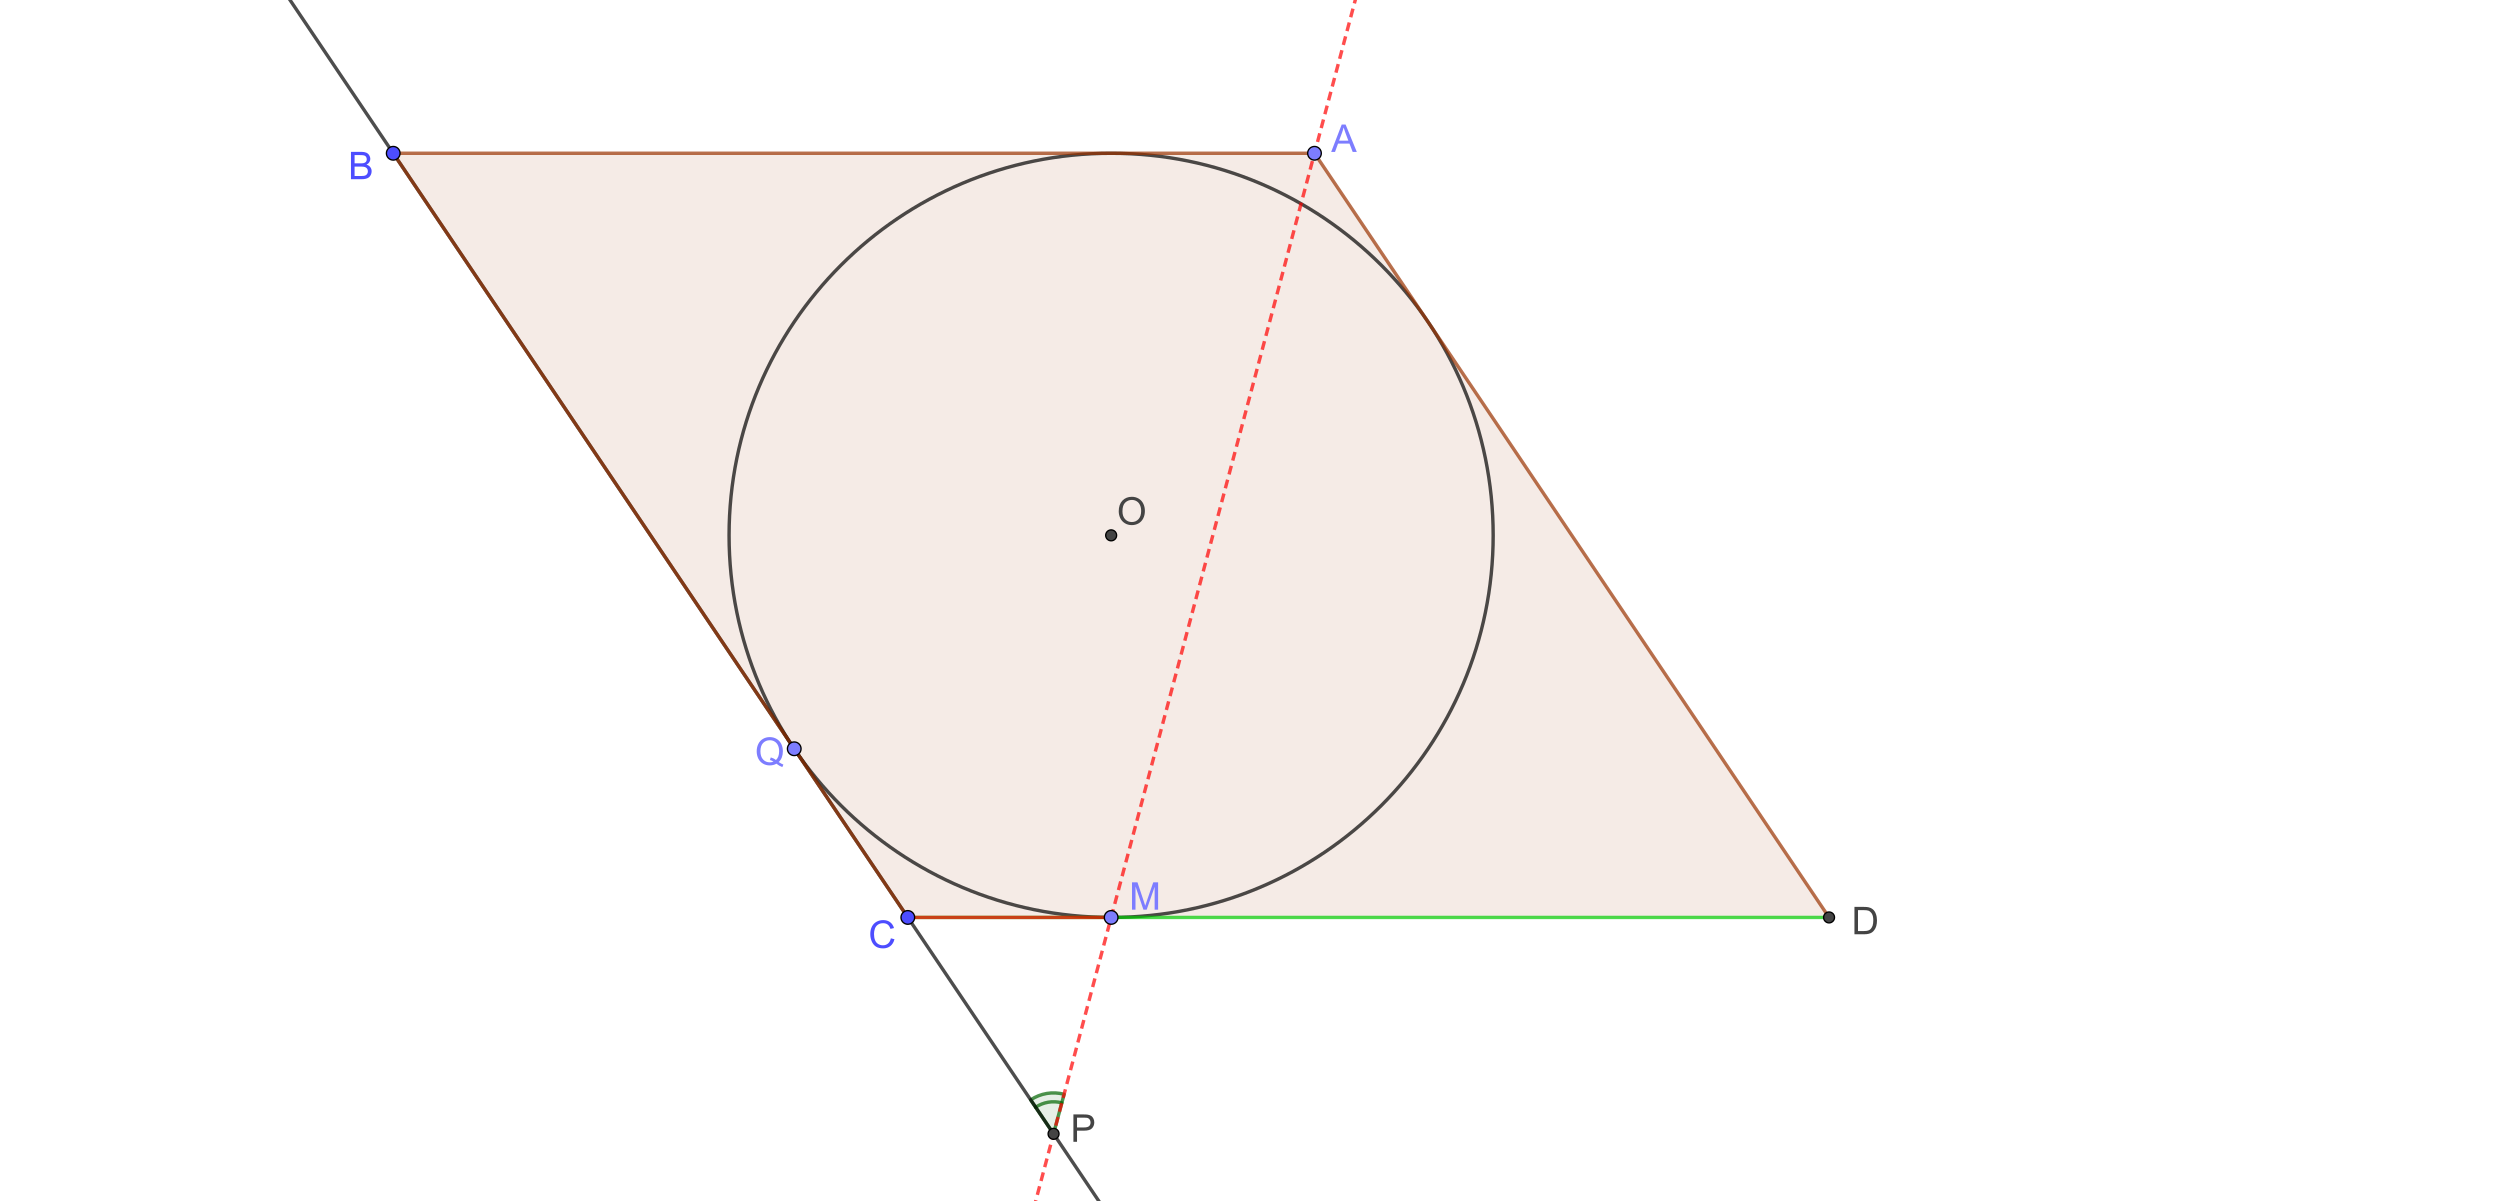
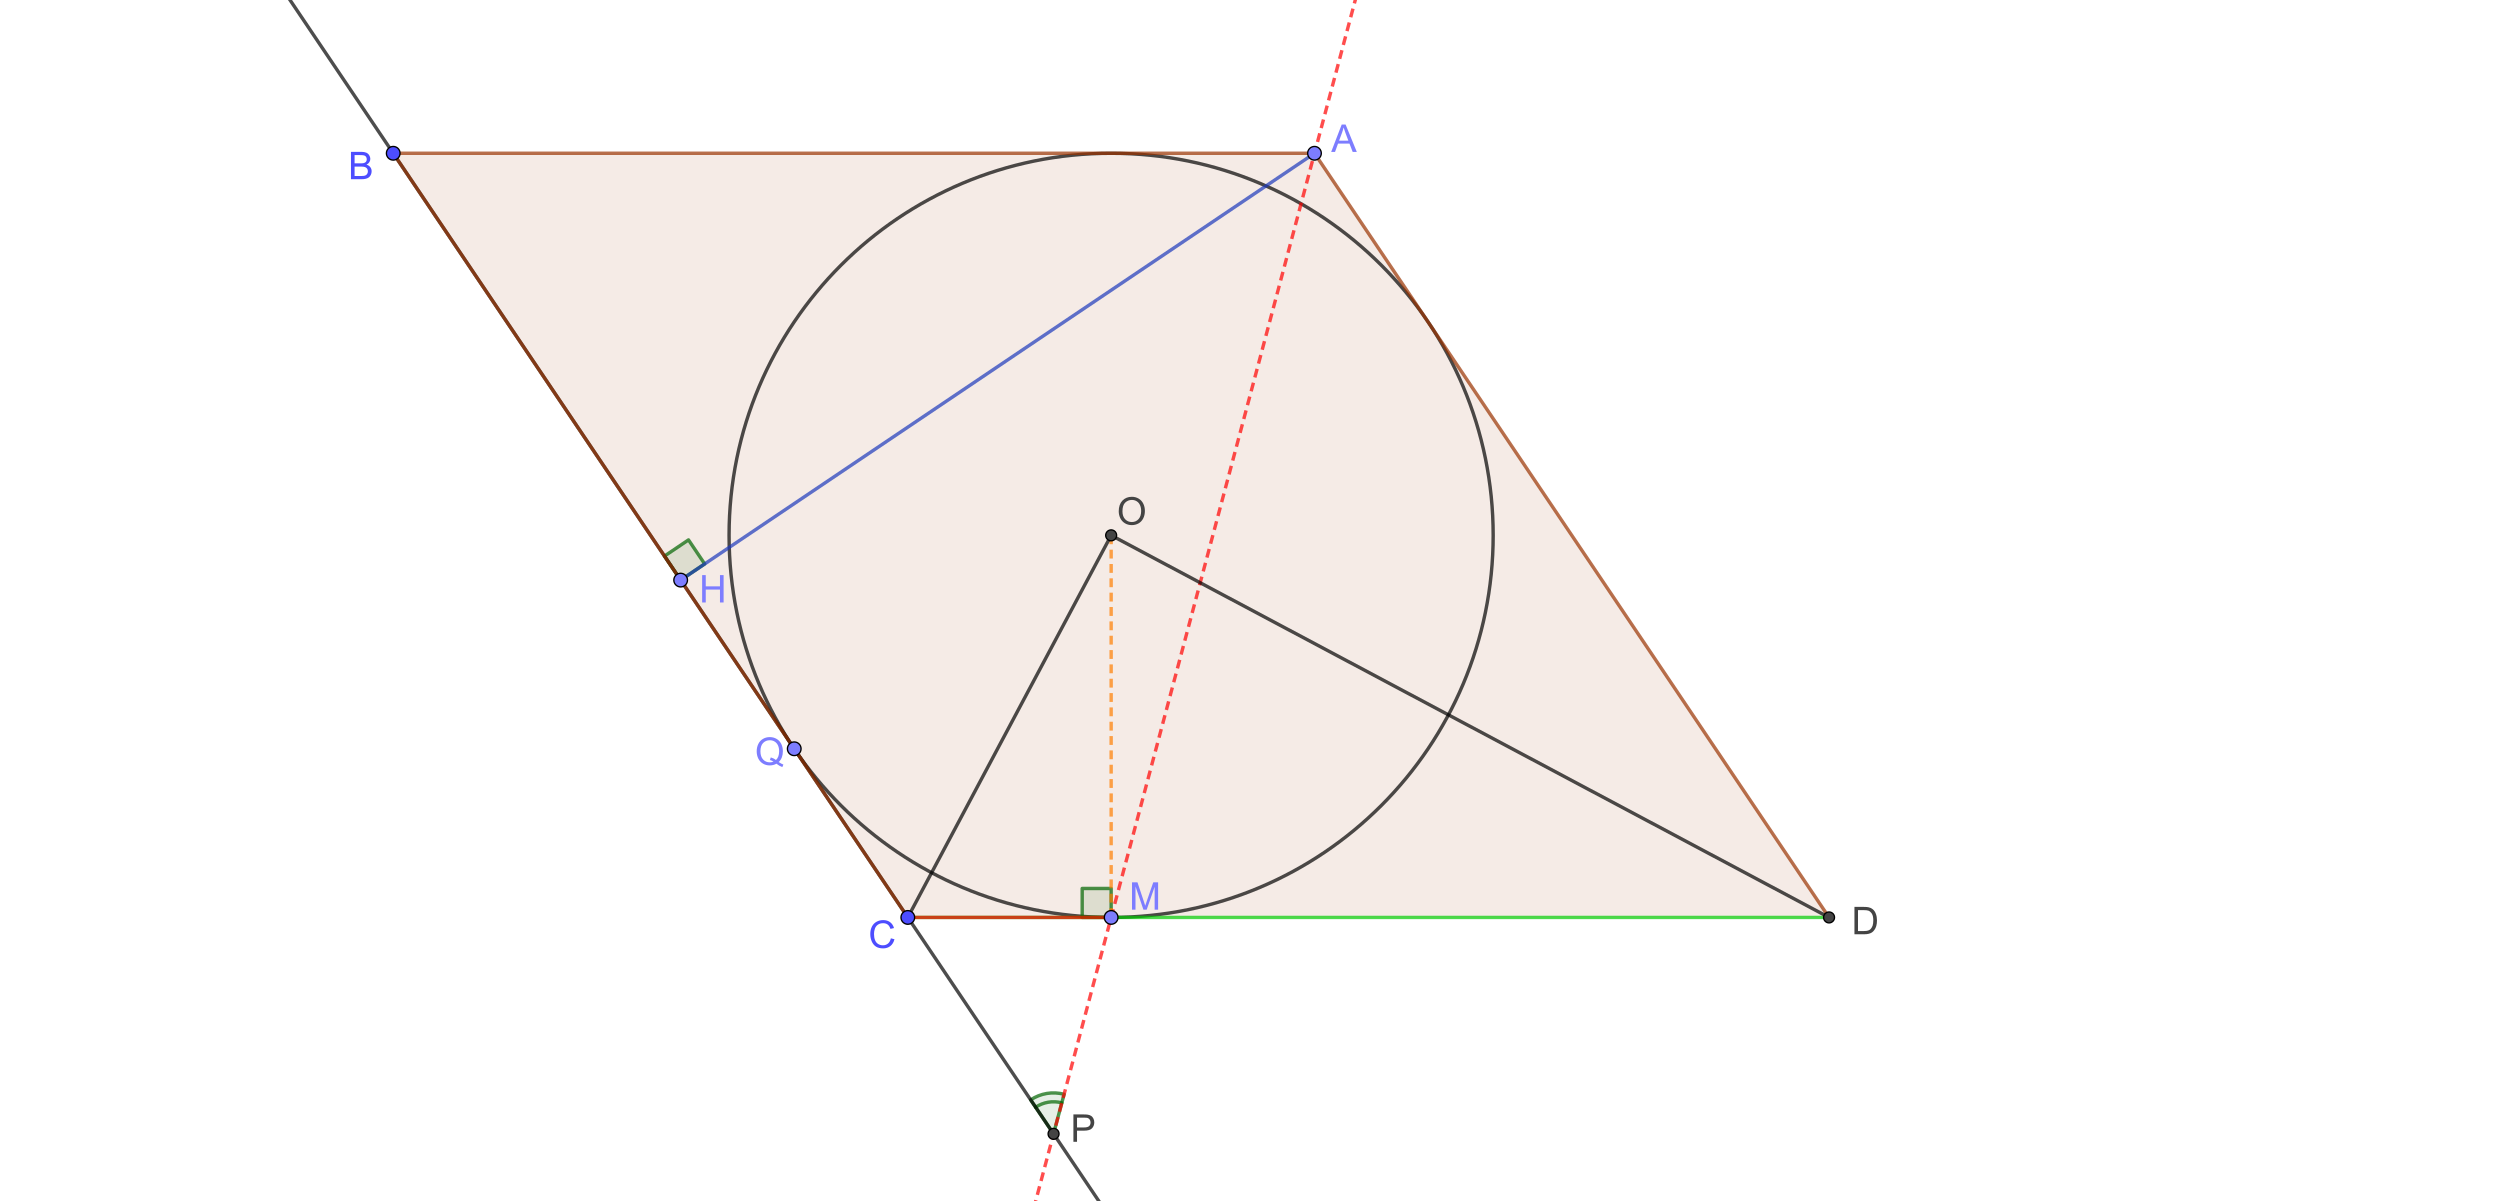
<svg xmlns="http://www.w3.org/2000/svg" version="1.1" baseProfile="full" width="192.394cm" height="92.416cm" viewBox="0 0 1831 879">
  <g stroke-dashoffset="0" stroke-linejoin="miter" stroke-dasharray="none" stroke-width="1" stroke-linecap="square" stroke-miterlimit="10.000">
    <g id="misc">
</g>
    <g id="layer0">
-       <clipPath id="clipacad25d5-f0bd-430f-83cf-d5014b799cdb">
+       <clipPath id="clip8cf6f8ae-e0ca-4606-8c45-7a80aaf6e93a">
        <path d="M 0 0 L 0 880.00 L 1832.0 880.00 L 1832.0 0 z" />
      </clipPath>
      <g clip-path="url(#clip1)">
        <g fill="#993300" fill-rule="evenodd" fill-opacity=".098" stroke="none">
          <path d="M 962.73 112.00 L 288.00 112.00 L 664.88 671.67 L 1339.6 671.67 z" />
        </g>
      </g>
-       <clipPath id="clipbbcc5024-b99a-4f4f-81bf-f5551e972df8">
+       <clipPath id="clip884d24dc-8974-4f6a-91fb-8e4bf6777d91">
        <path d="M 0 0 L 0 880.00 L 1832.0 880.00 L 1832.0 0 z" />
      </clipPath>
      <g clip-path="url(#clip2)">
        <g stroke-opacity=".698" stroke-linejoin="round" stroke-width="2.5" fill="none" stroke="#000000" stroke-linecap="round">
          <path d="M 1093.6 391.83 C 1093.6 546.38 968.35 671.67 813.81 671.67 C 659.26 671.67 533.97 546.38 533.97 391.83 C 533.97 237.29 659.26 112.00 813.81 112.00 C 968.35 112.00 1093.6 237.29 1093.6 391.83 z" />
        </g>
      </g>
-       <clipPath id="clip4449ffbc-ed52-4f9b-86b9-ab0dbb81caf5">
+       <clipPath id="clip8f2b73ce-7b6a-4a16-be0a-c1c616fa8c22">
        <path d="M 0 0 L 0 880.00 L 1832.0 880.00 L 1832.0 0 z" />
      </clipPath>
      <g clip-path="url(#clip3)">
        <g fill="#006400" fill-rule="nonzero" fill-opacity=".098" stroke="none">
          <path d="M 779.34 801.19 C 770.97 798.96 762.05 800.46 754.87 805.30 L 771.63 830.18 z" />
        </g>
      </g>
-       <clipPath id="clip293a3995-c703-47e6-916a-60e79b1971ac">
+       <clipPath id="clipdd074da8-ff11-47ab-bfcd-6f0e304494e1">
        <path d="M 0 0 L 0 880.00 L 1832.0 880.00 L 1832.0 0 z" />
      </clipPath>
      <g clip-path="url(#clip4)">
        <g stroke-opacity=".698" stroke-linejoin="round" stroke-width="2.5" fill="none" stroke="#006400" stroke-linecap="round">
          <path d="M 779.34 801.19 C 770.97 798.96 762.05 800.46 754.87 805.30 L 771.63 830.18 z" />
        </g>
      </g>
-       <clipPath id="clip908c0e21-eff9-4ed3-a382-4ff2a50ac2e6">
+       <clipPath id="clip29e8e442-ad37-4e95-86d0-b71f3eefe2e2">
        <path d="M 0 0 L 0 880.00 L 1832.0 880.00 L 1832.0 0 z" />
      </clipPath>
      <g clip-path="url(#clip5)">
        <g stroke-opacity=".698" stroke-linejoin="round" stroke-width="2.5" fill="none" stroke="#006400" stroke-linecap="round">
          <path d="M 777.67 807.47 C 771.11 805.73 764.13 806.90 758.50 810.69" />
        </g>
      </g>
-       <clipPath id="clip7a65816d-583a-45ec-a2e9-b0fb9c1229e7">
+       <clipPath id="clip93459718-a910-4962-8f5a-8e67dcf570ee">
        <path d="M 0 0 L 0 880.00 L 1832.0 880.00 L 1832.0 0 z" />
      </clipPath>
      <g clip-path="url(#clip6)">
+         <g fill="#006400" fill-rule="evenodd" fill-opacity=".098" stroke="none">
+           <path d="M 813.81 671.67 L 813.81 650.45 L 792.59 650.45 L 792.59 671.67 L 813.81 671.67" />
+         </g>
+       </g>
+       <clipPath id="clip26b4246b-d3d2-49e8-94cd-f783faf817d8">
+         <path d="M 0 0 L 0 880.00 L 1832.0 880.00 L 1832.0 0 z" />
+       </clipPath>
+       <g clip-path="url(#clip7)">
+         <g stroke-opacity=".698" stroke-linejoin="round" stroke-width="2.5" fill="none" stroke="#006400" stroke-linecap="round">
+           <path d="M 813.81 671.67 L 813.81 650.45 L 792.59 650.45 L 792.59 671.67 L 813.81 671.67" />
+         </g>
+       </g>
+       <clipPath id="clip1007218d-205c-47fd-8cec-27e811c5dae6">
+         <path d="M 0 0 L 0 880.00 L 1832.0 880.00 L 1832.0 0 z" />
+       </clipPath>
+       <g clip-path="url(#clip8)">
+         <g fill="#006400" fill-rule="evenodd" fill-opacity=".098" stroke="none">
+           <path d="M 498.51 424.61 L 516.11 412.76 L 504.26 395.16 L 486.66 407.01 L 498.51 424.61" />
+         </g>
+       </g>
+       <clipPath id="clipe8961284-a52d-4969-9282-213ba9315f1c">
+         <path d="M 0 0 L 0 880.00 L 1832.0 880.00 L 1832.0 0 z" />
+       </clipPath>
+       <g clip-path="url(#clip9)">
+         <g stroke-opacity=".698" stroke-linejoin="round" stroke-width="2.5" fill="none" stroke="#006400" stroke-linecap="round">
+           <path d="M 498.51 424.61 L 516.11 412.76 L 504.26 395.16 L 486.66 407.01 L 498.51 424.61" />
+         </g>
+       </g>
+       <clipPath id="clip8fe34f92-e07a-4d2e-839d-3d31aa078335">
+         <path d="M 0 0 L 0 880.00 L 1832.0 880.00 L 1832.0 0 z" />
+       </clipPath>
+       <g clip-path="url(#clip10)">
        <g stroke-opacity=".698" stroke-linejoin="round" stroke-width="2.5" fill="none" stroke="#000000" stroke-linecap="round">
          <path d="M 808.54 885.00 L 209.21 -5" />
        </g>
      </g>
-       <clipPath id="clip42235eec-8834-4211-bb61-d99f9e3b37b9">
-         <path d="M 0 0 L 0 880.00 L 1832.0 880.00 L 1832.0 0 z" />
-       </clipPath>
-       <g clip-path="url(#clip7)">
+       <clipPath id="clip3312095f-65a7-484d-b0ac-deb159a34c48">
+         <path d="M 0 0 L 0 880.00 L 1832.0 880.00 L 1832.0 0 z" />
+       </clipPath>
+       <g clip-path="url(#clip11)">
        <g stroke-opacity=".698" stroke-linejoin="round" stroke-dasharray="6.5,4" stroke-width="2.5" fill="none" stroke="#ff0000" stroke-linecap="butt">
          <path d="M 757.04 885.00 L 993.87 -5" />
        </g>
      </g>
-       <clipPath id="clip1d6c8ba5-26b1-47cd-b72c-957cc8982a9c">
-         <path d="M 0 0 L 0 880.00 L 1832.0 880.00 L 1832.0 0 z" />
-       </clipPath>
-       <g clip-path="url(#clip8)">
+       <clipPath id="clip4f112a55-b187-4a1c-abbc-13dabcff879f">
+         <path d="M 0 0 L 0 880.00 L 1832.0 880.00 L 1832.0 0 z" />
+       </clipPath>
+       <g clip-path="url(#clip12)">
        <g stroke-opacity=".698" stroke-linejoin="round" stroke-width="2.5" fill="none" stroke="#993300" stroke-linecap="round">
          <path d="M 962.73 112.00 L 288.00 112.00" />
        </g>
      </g>
-       <clipPath id="clipfa9e482f-6aad-4335-84f6-cc82e3ad1e5b">
-         <path d="M 0 0 L 0 880.00 L 1832.0 880.00 L 1832.0 0 z" />
-       </clipPath>
-       <g clip-path="url(#clip9)">
+       <clipPath id="clip6d2583ad-04ff-470b-9891-7b232fad5bf3">
+         <path d="M 0 0 L 0 880.00 L 1832.0 880.00 L 1832.0 0 z" />
+       </clipPath>
+       <g clip-path="url(#clip13)">
        <g stroke-opacity=".698" stroke-linejoin="round" stroke-width="2.5" fill="none" stroke="#993300" stroke-linecap="round">
          <path d="M 288.00 112.00 L 664.88 671.67" />
        </g>
      </g>
-       <clipPath id="clip093bf07d-004e-4e89-bea4-478dc0a41f8b">
-         <path d="M 0 0 L 0 880.00 L 1832.0 880.00 L 1832.0 0 z" />
-       </clipPath>
-       <g clip-path="url(#clip10)">
+       <clipPath id="clipd7c8962a-7c21-4e4b-836e-35706e96d424">
+         <path d="M 0 0 L 0 880.00 L 1832.0 880.00 L 1832.0 0 z" />
+       </clipPath>
+       <g clip-path="url(#clip14)">
        <g stroke-opacity=".698" stroke-linejoin="round" stroke-width="2.5" fill="none" stroke="#00cc00" stroke-linecap="round">
          <path d="M 664.88 671.67 L 1339.6 671.67" />
        </g>
      </g>
-       <clipPath id="clip40312415-86cd-429f-a756-a4cafeb93823">
-         <path d="M 0 0 L 0 880.00 L 1832.0 880.00 L 1832.0 0 z" />
-       </clipPath>
-       <g clip-path="url(#clip11)">
+       <clipPath id="clip3a2f1d6f-6520-490c-87e5-f07dd9ff246f">
+         <path d="M 0 0 L 0 880.00 L 1832.0 880.00 L 1832.0 0 z" />
+       </clipPath>
+       <g clip-path="url(#clip15)">
        <g stroke-opacity=".698" stroke-linejoin="round" stroke-width="2.5" fill="none" stroke="#993300" stroke-linecap="round">
          <path d="M 1339.6 671.67 L 962.73 112.00" />
        </g>
      </g>
-       <clipPath id="clip4035f821-ddf1-4f68-b965-b2d7c45ce84b">
-         <path d="M 0 0 L 0 880.00 L 1832.0 880.00 L 1832.0 0 z" />
-       </clipPath>
-       <g clip-path="url(#clip12)">
+       <clipPath id="clipa5543bf3-926d-4cfc-a585-695eb20a5fb5">
+         <path d="M 0 0 L 0 880.00 L 1832.0 880.00 L 1832.0 0 z" />
+       </clipPath>
+       <g clip-path="url(#clip16)">
        <g stroke-opacity=".698" stroke-linejoin="round" stroke-width="2.5" fill="none" stroke="#ff0000" stroke-linecap="round">
          <path d="M 813.81 671.67 L 664.88 671.67" />
        </g>
      </g>
-       <clipPath id="clip165dde98-36e2-4c4a-9753-bcb7579e21cf">
-         <path d="M 0 0 L 0 880.00 L 1832.0 880.00 L 1832.0 0 z" />
-       </clipPath>
-       <g clip-path="url(#clip13)">
+       <clipPath id="clipb933b6af-b16c-4b11-a621-88c83e71960e">
+         <path d="M 0 0 L 0 880.00 L 1832.0 880.00 L 1832.0 0 z" />
+       </clipPath>
+       <g clip-path="url(#clip17)">
+         <g stroke-opacity=".698" stroke-linejoin="round" stroke-dasharray="6.5,4" stroke-width="2.5" fill="none" stroke="#ff7f00" stroke-linecap="butt">
+           <path d="M 813.81 391.83 L 813.81 671.67" />
+         </g>
+       </g>
+       <clipPath id="clipa5d80293-daa7-4d11-8fd5-3b8ec1534ea7">
+         <path d="M 0 0 L 0 880.00 L 1832.0 880.00 L 1832.0 0 z" />
+       </clipPath>
+       <g clip-path="url(#clip18)">
+         <g stroke-opacity=".698" stroke-linejoin="round" stroke-width="2.5" fill="none" stroke="#000000" stroke-linecap="round">
+           <path d="M 813.81 391.83 L 664.88 671.67" />
+         </g>
+       </g>
+       <clipPath id="clip24e430fb-414e-40a9-ae34-20ee5c3a0925">
+         <path d="M 0 0 L 0 880.00 L 1832.0 880.00 L 1832.0 0 z" />
+       </clipPath>
+       <g clip-path="url(#clip19)">
+         <g stroke-opacity=".698" stroke-linejoin="round" stroke-width="2.5" fill="none" stroke="#000000" stroke-linecap="round">
+           <path d="M 813.81 391.83 L 1339.6 671.67" />
+         </g>
+       </g>
+       <clipPath id="clip53b9dd1e-c4b7-4886-a1ea-f3916767e4bf">
+         <path d="M 0 0 L 0 880.00 L 1832.0 880.00 L 1832.0 0 z" />
+       </clipPath>
+       <g clip-path="url(#clip20)">
+         <g stroke-opacity=".698" stroke-linejoin="round" stroke-width="2.5" fill="none" stroke="#1c39bb" stroke-linecap="round">
+           <path d="M 962.73 112.00 L 498.51 424.61" />
+         </g>
+       </g>
+       <clipPath id="clip540a5e23-5490-4e4b-8e53-e9ece5ce0c7e">
+         <path d="M 0 0 L 0 880.00 L 1832.0 880.00 L 1832.0 0 z" />
+       </clipPath>
+       <g clip-path="url(#clip21)">
        <g fill="#4d4dff" fill-rule="nonzero" fill-opacity="1" stroke="none">
          <path d="M 293.00 112.00 C 293.00 114.76 290.76 117.00 288.00 117.00 C 285.24 117.00 283.00 114.76 283.00 112.00 C 283.00 109.24 285.24 107.00 288.00 107.00 C 290.76 107.00 293.00 109.24 293.00 112.00 z" />
        </g>
      </g>
-       <clipPath id="clip98388338-4f51-4089-b823-9d76dfbf6c15">
-         <path d="M 0 0 L 0 880.00 L 1832.0 880.00 L 1832.0 0 z" />
-       </clipPath>
-       <g clip-path="url(#clip14)">
+       <clipPath id="clip7e410196-3919-46d2-a90d-e9072cd95ad0">
+         <path d="M 0 0 L 0 880.00 L 1832.0 880.00 L 1832.0 0 z" />
+       </clipPath>
+       <g clip-path="url(#clip22)">
        <g stroke-opacity="1" stroke-linejoin="round" fill="none" stroke="#000000" stroke-linecap="round">
          <path d="M 293.00 112.00 C 293.00 114.76 290.76 117.00 288.00 117.00 C 285.24 117.00 283.00 114.76 283.00 112.00 C 283.00 109.24 285.24 107.00 288.00 107.00 C 290.76 107.00 293.00 109.24 293.00 112.00 z" />
        </g>
      </g>
-       <clipPath id="clipf630af05-6ec0-4d1c-87ff-3df6e86c4616">
-         <path d="M 0 0 L 0 880.00 L 1832.0 880.00 L 1832.0 0 z" />
-       </clipPath>
-       <g clip-path="url(#clip15)">
+       <clipPath id="clip0f591ed0-a553-4b4a-85e5-b981069b5b2d">
+         <path d="M 0 0 L 0 880.00 L 1832.0 880.00 L 1832.0 0 z" />
+       </clipPath>
+       <g clip-path="url(#clip23)">
        <g fill="#4d4dff" fill-rule="nonzero" fill-opacity="1" stroke="none">
          <path d="M 257.05 131.00 L 257.05 110.95 L 264.58 110.95 Q 266.88 110.95 268.25 111.56 Q 269.64 112.17 270.42 113.44 Q 271.22 114.70 271.22 116.08 Q 271.22 117.38 270.52 118.52 Q 269.83 119.64 268.41 120.33 Q 270.23 120.88 271.20 122.16 Q 272.19 123.44 272.19 125.19 Q 272.19 126.59 271.59 127.81 Q 271.00 129.02 270.12 129.67 Q 269.25 130.33 267.92 130.67 Q 266.61 131.00 264.69 131.00 L 257.05 131.00 z M 259.70 119.38 L 264.03 119.38 Q 265.80 119.38 266.56 119.14 Q 267.58 118.84 268.09 118.16 Q 268.61 117.45 268.61 116.39 Q 268.61 115.41 268.12 114.64 Q 267.64 113.88 266.75 113.61 Q 265.88 113.33 263.70 113.33 L 259.70 113.33 L 259.70 119.38 z M 259.70 128.64 L 264.69 128.64 Q 265.98 128.64 266.50 128.53 Q 267.42 128.38 268.03 128.00 Q 268.64 127.61 269.03 126.88 Q 269.44 126.14 269.44 125.19 Q 269.44 124.06 268.86 123.23 Q 268.30 122.41 267.27 122.08 Q 266.25 121.75 264.34 121.75 L 259.70 121.75 L 259.70 128.64 z" />
        </g>
      </g>
-       <clipPath id="clip419c0c9e-c470-4ad1-8176-c028f6046471">
-         <path d="M 0 0 L 0 880.00 L 1832.0 880.00 L 1832.0 0 z" />
-       </clipPath>
-       <g clip-path="url(#clip16)">
+       <clipPath id="clip3d509048-0e2b-48f9-b32f-34c8a2662173">
+         <path d="M 0 0 L 0 880.00 L 1832.0 880.00 L 1832.0 0 z" />
+       </clipPath>
+       <g clip-path="url(#clip24)">
        <g fill="#4d4dff" fill-rule="nonzero" fill-opacity="1" stroke="none">
          <path d="M 669.88 671.67 C 669.88 674.43 667.64 676.67 664.88 676.67 C 662.12 676.67 659.88 674.43 659.88 671.67 C 659.88 668.90 662.12 666.67 664.88 666.67 C 667.64 666.67 669.88 668.90 669.88 671.67 z" />
        </g>
      </g>
-       <clipPath id="clip63f703d0-2253-430e-8ad0-031d99f6d8b7">
-         <path d="M 0 0 L 0 880.00 L 1832.0 880.00 L 1832.0 0 z" />
-       </clipPath>
-       <g clip-path="url(#clip17)">
+       <clipPath id="clipe12d9a47-1cd0-408c-81ba-463e35de033c">
+         <path d="M 0 0 L 0 880.00 L 1832.0 880.00 L 1832.0 0 z" />
+       </clipPath>
+       <g clip-path="url(#clip25)">
        <g stroke-opacity="1" stroke-linejoin="round" fill="none" stroke="#000000" stroke-linecap="round">
          <path d="M 669.88 671.67 C 669.88 674.43 667.64 676.67 664.88 676.67 C 662.12 676.67 659.88 674.43 659.88 671.67 C 659.88 668.90 662.12 666.67 664.88 666.67 C 667.64 666.67 669.88 668.90 669.88 671.67 z" />
        </g>
      </g>
-       <clipPath id="clip1e645c02-dba9-472e-9a49-698e82b3c4de">
-         <path d="M 0 0 L 0 880.00 L 1832.0 880.00 L 1832.0 0 z" />
-       </clipPath>
-       <g clip-path="url(#clip18)">
+       <clipPath id="clip6a2f5cb3-a477-4c3f-a4c3-11148427ae14">
+         <path d="M 0 0 L 0 880.00 L 1832.0 880.00 L 1832.0 0 z" />
+       </clipPath>
+       <g clip-path="url(#clip26)">
        <g fill="#4d4dff" fill-rule="nonzero" fill-opacity="1" stroke="none">
          <path d="M 652.47 686.97 L 655.11 687.64 Q 654.28 690.91 652.11 692.62 Q 649.95 694.34 646.81 694.34 Q 643.58 694.34 641.55 693.03 Q 639.52 691.70 638.45 689.20 Q 637.39 686.70 637.39 683.83 Q 637.39 680.70 638.58 678.38 Q 639.78 676.03 641.98 674.83 Q 644.20 673.61 646.86 673.61 Q 649.86 673.61 651.91 675.14 Q 653.97 676.67 654.77 679.45 L 652.16 680.06 Q 651.47 677.88 650.14 676.89 Q 648.81 675.89 646.80 675.89 Q 644.48 675.89 642.94 677.00 Q 641.39 678.09 640.75 679.97 Q 640.12 681.83 640.12 683.81 Q 640.12 686.38 640.88 688.28 Q 641.62 690.19 643.19 691.14 Q 644.77 692.08 646.59 692.08 Q 648.83 692.08 650.38 690.80 Q 651.92 689.50 652.47 686.97 z" />
        </g>
      </g>
-       <clipPath id="clip1fb41293-a619-4d3b-9be3-fc0c210f8f2e">
-         <path d="M 0 0 L 0 880.00 L 1832.0 880.00 L 1832.0 0 z" />
-       </clipPath>
-       <g clip-path="url(#clip19)">
+       <clipPath id="clip2a30731f-4b47-4e08-b9bb-ac97914d1b29">
+         <path d="M 0 0 L 0 880.00 L 1832.0 880.00 L 1832.0 0 z" />
+       </clipPath>
+       <g clip-path="url(#clip27)">
        <g fill="#7d7dff" fill-rule="nonzero" fill-opacity="1" stroke="none">
          <path d="M 967.73 112.00 C 967.73 114.76 965.49 117.00 962.73 117.00 C 959.97 117.00 957.73 114.76 957.73 112.00 C 957.73 109.24 959.97 107.00 962.73 107.00 C 965.49 107.00 967.73 109.24 967.73 112.00 z" />
        </g>
      </g>
-       <clipPath id="clipf71f8a99-29cf-45e7-a703-2871a71a486c">
-         <path d="M 0 0 L 0 880.00 L 1832.0 880.00 L 1832.0 0 z" />
-       </clipPath>
-       <g clip-path="url(#clip20)">
+       <clipPath id="clipdf9df0ec-792c-4340-a638-38e13629c959">
+         <path d="M 0 0 L 0 880.00 L 1832.0 880.00 L 1832.0 0 z" />
+       </clipPath>
+       <g clip-path="url(#clip28)">
        <g stroke-opacity="1" stroke-linejoin="round" fill="none" stroke="#000000" stroke-linecap="round">
          <path d="M 967.73 112.00 C 967.73 114.76 965.49 117.00 962.73 117.00 C 959.97 117.00 957.73 114.76 957.73 112.00 C 957.73 109.24 959.97 107.00 962.73 107.00 C 965.49 107.00 967.73 109.24 967.73 112.00 z" />
        </g>
      </g>
-       <clipPath id="clipcf767fb7-5d12-4ee1-af17-cbfae36085ac">
-         <path d="M 0 0 L 0 880.00 L 1832.0 880.00 L 1832.0 0 z" />
-       </clipPath>
-       <g clip-path="url(#clip21)">
+       <clipPath id="clipd2d561d1-0740-40f5-ac76-594ff6f55d81">
+         <path d="M 0 0 L 0 880.00 L 1832.0 880.00 L 1832.0 0 z" />
+       </clipPath>
+       <g clip-path="url(#clip29)">
        <g fill="#7d7dff" fill-rule="nonzero" fill-opacity="1" stroke="none">
          <path d="M 974.95 111.00 L 982.66 90.953 L 985.52 90.953 L 993.72 111.00 L 990.70 111.00 L 988.36 104.92 L 979.98 104.92 L 977.78 111.00 L 974.95 111.00 z M 980.75 102.77 L 987.53 102.77 L 985.45 97.219 Q 984.48 94.688 984.03 93.062 Q 983.64 94.984 982.94 96.891 L 980.75 102.77 z" />
        </g>
      </g>
-       <clipPath id="clip4af0014f-541a-405e-b97c-3dc6dc410ed8">
-         <path d="M 0 0 L 0 880.00 L 1832.0 880.00 L 1832.0 0 z" />
-       </clipPath>
-       <g clip-path="url(#clip22)">
+       <clipPath id="clipbeab2002-e8fa-426e-9ccd-ee7e21df4fb2">
+         <path d="M 0 0 L 0 880.00 L 1832.0 880.00 L 1832.0 0 z" />
+       </clipPath>
+       <g clip-path="url(#clip30)">
        <g fill="#444444" fill-rule="nonzero" fill-opacity="1" stroke="none">
          <path d="M 1343.6 671.67 C 1343.6 673.87 1341.8 675.67 1339.6 675.67 C 1337.4 675.67 1335.6 673.87 1335.6 671.67 C 1335.6 669.46 1337.4 667.67 1339.6 667.67 C 1341.8 667.67 1343.6 669.46 1343.6 671.67 z" />
        </g>
      </g>
-       <clipPath id="clip1a1c8721-5f61-4637-9fb6-2e1f3cd314cc">
-         <path d="M 0 0 L 0 880.00 L 1832.0 880.00 L 1832.0 0 z" />
-       </clipPath>
-       <g clip-path="url(#clip23)">
+       <clipPath id="clip78cb8723-ef50-4be9-9594-f650d17bf52f">
+         <path d="M 0 0 L 0 880.00 L 1832.0 880.00 L 1832.0 0 z" />
+       </clipPath>
+       <g clip-path="url(#clip31)">
        <g stroke-opacity="1" stroke-linejoin="round" fill="none" stroke="#000000" stroke-linecap="round">
          <path d="M 1343.6 671.67 C 1343.6 673.87 1341.8 675.67 1339.6 675.67 C 1337.4 675.67 1335.6 673.87 1335.6 671.67 C 1335.6 669.46 1337.4 667.67 1339.6 667.67 C 1341.8 667.67 1343.6 669.46 1343.6 671.67 z" />
        </g>
      </g>
-       <clipPath id="clipf1779555-624c-4664-ac41-5ac5a016f96e">
-         <path d="M 0 0 L 0 880.00 L 1832.0 880.00 L 1832.0 0 z" />
-       </clipPath>
-       <g clip-path="url(#clip24)">
+       <clipPath id="clip76536301-f1b4-42ed-992c-a708bc035e94">
+         <path d="M 0 0 L 0 880.00 L 1832.0 880.00 L 1832.0 0 z" />
+       </clipPath>
+       <g clip-path="url(#clip32)">
        <g fill="#444444" fill-rule="nonzero" fill-opacity="1" stroke="none">
          <path d="M 1358.2 684.00 L 1358.2 663.95 L 1365.1 663.95 Q 1367.4 663.95 1368.6 664.25 Q 1370.4 664.64 1371.6 665.67 Q 1373.2 667.02 1373.9 669.11 Q 1374.7 671.19 1374.7 673.88 Q 1374.7 676.16 1374.2 677.92 Q 1373.7 679.67 1372.8 680.83 Q 1372.0 681.98 1371.0 682.66 Q 1370.0 683.31 1368.6 683.66 Q 1367.2 684.00 1365.4 684.00 L 1358.2 684.00 z M 1360.8 681.64 L 1365.1 681.64 Q 1367.1 681.64 1368.2 681.27 Q 1369.3 680.89 1370.0 680.22 Q 1370.9 679.28 1371.5 677.69 Q 1372.0 676.09 1372.0 673.83 Q 1372.0 670.69 1371.0 669.00 Q 1369.9 667.31 1368.5 666.73 Q 1367.4 666.33 1365.0 666.33 L 1360.8 666.33 L 1360.8 681.64 z" />
        </g>
      </g>
-       <clipPath id="clip7cb3433d-52d4-4dbf-9e0d-dadb61c49e11">
-         <path d="M 0 0 L 0 880.00 L 1832.0 880.00 L 1832.0 0 z" />
-       </clipPath>
-       <g clip-path="url(#clip25)">
+       <clipPath id="clip46bf4714-9221-46ff-8d8c-d5b5c48f73e0">
+         <path d="M 0 0 L 0 880.00 L 1832.0 880.00 L 1832.0 0 z" />
+       </clipPath>
+       <g clip-path="url(#clip33)">
        <g fill="#444444" fill-rule="nonzero" fill-opacity="1" stroke="none">
          <path d="M 817.81 391.83 C 817.81 394.04 816.02 395.83 813.81 395.83 C 811.60 395.83 809.81 394.04 809.81 391.83 C 809.81 389.62 811.60 387.83 813.81 387.83 C 816.02 387.83 817.81 389.62 817.81 391.83 z" />
        </g>
      </g>
-       <clipPath id="clipccc86360-c24c-43d4-acfe-e62de1953440">
-         <path d="M 0 0 L 0 880.00 L 1832.0 880.00 L 1832.0 0 z" />
-       </clipPath>
-       <g clip-path="url(#clip26)">
+       <clipPath id="clipb9bd5279-33fb-4b5d-bb2b-43b40c62108f">
+         <path d="M 0 0 L 0 880.00 L 1832.0 880.00 L 1832.0 0 z" />
+       </clipPath>
+       <g clip-path="url(#clip34)">
        <g stroke-opacity="1" stroke-linejoin="round" fill="none" stroke="#000000" stroke-linecap="round">
          <path d="M 817.81 391.83 C 817.81 394.04 816.02 395.83 813.81 395.83 C 811.60 395.83 809.81 394.04 809.81 391.83 C 809.81 389.62 811.60 387.83 813.81 387.83 C 816.02 387.83 817.81 389.62 817.81 391.83 z" />
        </g>
      </g>
-       <clipPath id="clipe6e023c1-36e9-4a4b-9730-5b8fc943dba0">
-         <path d="M 0 0 L 0 880.00 L 1832.0 880.00 L 1832.0 0 z" />
-       </clipPath>
-       <g clip-path="url(#clip27)">
+       <clipPath id="clip53dd2173-852a-4ad7-b0c9-a670b5acb734">
+         <path d="M 0 0 L 0 880.00 L 1832.0 880.00 L 1832.0 0 z" />
+       </clipPath>
+       <g clip-path="url(#clip35)">
        <g fill="#444444" fill-rule="nonzero" fill-opacity="1" stroke="none">
          <path d="M 819.36 374.23 Q 819.36 369.25 822.03 366.42 Q 824.72 363.59 828.95 363.59 Q 831.73 363.59 833.95 364.92 Q 836.19 366.25 837.34 368.62 Q 838.52 371.00 838.52 374.00 Q 838.52 377.05 837.28 379.45 Q 836.06 381.86 833.80 383.11 Q 831.55 384.34 828.94 384.34 Q 826.11 384.34 823.88 382.98 Q 821.66 381.61 820.50 379.25 Q 819.36 376.88 819.36 374.23 z M 822.09 374.28 Q 822.09 377.91 824.03 380.00 Q 825.98 382.08 828.92 382.08 Q 831.92 382.08 833.84 379.97 Q 835.78 377.86 835.78 373.98 Q 835.78 371.55 834.95 369.72 Q 834.14 367.89 832.55 366.89 Q 830.95 365.89 828.97 365.89 Q 826.16 365.89 824.12 367.83 Q 822.09 369.75 822.09 374.28 z" />
        </g>
      </g>
-       <clipPath id="clipe282dad2-a7c1-45ce-acc0-e8fa4d5c7a65">
-         <path d="M 0 0 L 0 880.00 L 1832.0 880.00 L 1832.0 0 z" />
-       </clipPath>
-       <g clip-path="url(#clip28)">
+       <clipPath id="clip6b3ae875-19fb-44ba-a9cf-b58bfce76f0b">
+         <path d="M 0 0 L 0 880.00 L 1832.0 880.00 L 1832.0 0 z" />
+       </clipPath>
+       <g clip-path="url(#clip36)">
        <g fill="#7d7dff" fill-rule="nonzero" fill-opacity="1" stroke="none">
          <path d="M 818.81 671.67 C 818.81 674.43 816.57 676.67 813.81 676.67 C 811.05 676.67 808.81 674.43 808.81 671.67 C 808.81 668.90 811.05 666.67 813.81 666.67 C 816.57 666.67 818.81 668.90 818.81 671.67 z" />
        </g>
      </g>
-       <clipPath id="clipa52398fb-76dc-4487-abcb-cd1ff8daaab3">
-         <path d="M 0 0 L 0 880.00 L 1832.0 880.00 L 1832.0 0 z" />
-       </clipPath>
-       <g clip-path="url(#clip29)">
+       <clipPath id="clipd73e3c3d-df63-4b1a-bc9f-4932144619bd">
+         <path d="M 0 0 L 0 880.00 L 1832.0 880.00 L 1832.0 0 z" />
+       </clipPath>
+       <g clip-path="url(#clip37)">
        <g stroke-opacity="1" stroke-linejoin="round" fill="none" stroke="#000000" stroke-linecap="round">
          <path d="M 818.81 671.67 C 818.81 674.43 816.57 676.67 813.81 676.67 C 811.05 676.67 808.81 674.43 808.81 671.67 C 808.81 668.90 811.05 666.67 813.81 666.67 C 816.57 666.67 818.81 668.90 818.81 671.67 z" />
        </g>
      </g>
-       <clipPath id="clip36966bd0-73a1-40d0-a15d-40501842d840">
-         <path d="M 0 0 L 0 880.00 L 1832.0 880.00 L 1832.0 0 z" />
-       </clipPath>
-       <g clip-path="url(#clip30)">
+       <clipPath id="clipd7a9221d-a2df-4e1c-aeb0-1e7f70312fbe">
+         <path d="M 0 0 L 0 880.00 L 1832.0 880.00 L 1832.0 0 z" />
+       </clipPath>
+       <g clip-path="url(#clip38)">
        <g fill="#7d7dff" fill-rule="nonzero" fill-opacity="1" stroke="none">
          <path d="M 829.08 666.00 L 829.08 645.95 L 833.08 645.95 L 837.81 660.14 Q 838.47 662.12 838.77 663.11 Q 839.11 662.02 839.84 659.91 L 844.64 645.95 L 848.20 645.95 L 848.20 666.00 L 845.66 666.00 L 845.66 649.22 L 839.83 666.00 L 837.44 666.00 L 831.64 648.94 L 831.64 666.00 L 829.08 666.00 z" />
        </g>
      </g>
-       <clipPath id="clip65e9586d-31bb-4971-98d9-11cca8a4d922">
-         <path d="M 0 0 L 0 880.00 L 1832.0 880.00 L 1832.0 0 z" />
-       </clipPath>
-       <g clip-path="url(#clip31)">
+       <clipPath id="clipda25f545-4acb-46a4-80dc-075bf4395ece">
+         <path d="M 0 0 L 0 880.00 L 1832.0 880.00 L 1832.0 0 z" />
+       </clipPath>
+       <g clip-path="url(#clip39)">
        <g fill="#7d7dff" fill-rule="nonzero" fill-opacity="1" stroke="none">
          <path d="M 586.70 548.14 C 586.70 550.90 584.46 553.14 581.70 553.14 C 578.93 553.14 576.70 550.90 576.70 548.14 C 576.70 545.38 578.93 543.14 581.70 543.14 C 584.46 543.14 586.70 545.38 586.70 548.14 z" />
        </g>
      </g>
-       <clipPath id="clip31d07978-bd36-474d-864a-232af37014ee">
-         <path d="M 0 0 L 0 880.00 L 1832.0 880.00 L 1832.0 0 z" />
-       </clipPath>
-       <g clip-path="url(#clip32)">
+       <clipPath id="clipb31a6954-799f-4661-a8f6-75e85e992182">
+         <path d="M 0 0 L 0 880.00 L 1832.0 880.00 L 1832.0 0 z" />
+       </clipPath>
+       <g clip-path="url(#clip40)">
        <g stroke-opacity="1" stroke-linejoin="round" fill="none" stroke="#000000" stroke-linecap="round">
          <path d="M 586.70 548.14 C 586.70 550.90 584.46 553.14 581.70 553.14 C 578.93 553.14 576.70 550.90 576.70 548.14 C 576.70 545.38 578.93 543.14 581.70 543.14 C 584.46 543.14 586.70 545.38 586.70 548.14 z" />
        </g>
      </g>
-       <clipPath id="clip3301f4ad-99ea-4736-9d0e-13a9774b97ea">
-         <path d="M 0 0 L 0 880.00 L 1832.0 880.00 L 1832.0 0 z" />
-       </clipPath>
-       <g clip-path="url(#clip33)">
+       <clipPath id="clip15946e3a-f0f5-43f4-b853-014d59093d0c">
+         <path d="M 0 0 L 0 880.00 L 1832.0 880.00 L 1832.0 0 z" />
+       </clipPath>
+       <g clip-path="url(#clip41)">
        <g fill="#7d7dff" fill-rule="nonzero" fill-opacity="1" stroke="none">
          <path d="M 570.34 557.86 Q 572.20 559.12 573.75 559.72 L 572.97 561.56 Q 570.81 560.78 568.67 559.09 Q 566.44 560.34 563.75 560.34 Q 561.03 560.34 558.81 559.03 Q 556.59 557.72 555.39 555.34 Q 554.20 552.95 554.20 549.98 Q 554.20 547.02 555.41 544.58 Q 556.61 542.14 558.83 540.88 Q 561.05 539.59 563.80 539.59 Q 566.58 539.59 568.80 540.92 Q 571.03 542.23 572.20 544.61 Q 573.38 546.98 573.38 549.97 Q 573.38 552.44 572.62 554.42 Q 571.88 556.39 570.34 557.86 z M 564.52 554.47 Q 566.81 555.11 568.30 556.38 Q 570.64 554.25 570.64 549.97 Q 570.64 547.53 569.81 545.72 Q 568.98 543.89 567.39 542.89 Q 565.80 541.89 563.81 541.89 Q 560.84 541.89 558.89 543.92 Q 556.94 545.94 556.94 549.98 Q 556.94 553.89 558.88 555.98 Q 560.81 558.08 563.81 558.08 Q 565.23 558.08 566.50 557.53 Q 565.25 556.73 563.88 556.39 L 564.52 554.47 z" />
        </g>
      </g>
-       <clipPath id="clipb94de916-628f-43e6-ac63-bfebd53ca94f">
-         <path d="M 0 0 L 0 880.00 L 1832.0 880.00 L 1832.0 0 z" />
-       </clipPath>
-       <g clip-path="url(#clip34)">
+       <clipPath id="clip97f90b92-0b53-4ee4-af7a-3cf87d640665">
+         <path d="M 0 0 L 0 880.00 L 1832.0 880.00 L 1832.0 0 z" />
+       </clipPath>
+       <g clip-path="url(#clip42)">
        <g fill="#444444" fill-rule="nonzero" fill-opacity="1" stroke="none">
          <path d="M 775.63 830.18 C 775.63 832.39 773.84 834.18 771.63 834.18 C 769.42 834.18 767.63 832.39 767.63 830.18 C 767.63 827.97 769.42 826.18 771.63 826.18 C 773.84 826.18 775.63 827.97 775.63 830.18 z" />
        </g>
      </g>
-       <clipPath id="clip016dec56-bd7f-483d-95b7-90502311b479">
-         <path d="M 0 0 L 0 880.00 L 1832.0 880.00 L 1832.0 0 z" />
-       </clipPath>
-       <g clip-path="url(#clip35)">
+       <clipPath id="clipd06a72c5-7256-414a-a7ce-3e5dd933f440">
+         <path d="M 0 0 L 0 880.00 L 1832.0 880.00 L 1832.0 0 z" />
+       </clipPath>
+       <g clip-path="url(#clip43)">
        <g stroke-opacity="1" stroke-linejoin="round" fill="none" stroke="#000000" stroke-linecap="round">
          <path d="M 775.63 830.18 C 775.63 832.39 773.84 834.18 771.63 834.18 C 769.42 834.18 767.63 832.39 767.63 830.18 C 767.63 827.97 769.42 826.18 771.63 826.18 C 773.84 826.18 775.63 827.97 775.63 830.18 z" />
        </g>
      </g>
-       <clipPath id="clip91db88e4-5c3e-428c-bb63-2e2043ca724a">
-         <path d="M 0 0 L 0 880.00 L 1832.0 880.00 L 1832.0 0 z" />
-       </clipPath>
-       <g clip-path="url(#clip36)">
+       <clipPath id="clipda89efbc-d5ae-402c-a06c-4846c8aa8cd0">
+         <path d="M 0 0 L 0 880.00 L 1832.0 880.00 L 1832.0 0 z" />
+       </clipPath>
+       <g clip-path="url(#clip44)">
        <g fill="#444444" fill-rule="nonzero" fill-opacity="1" stroke="none">
          <path d="M 786.16 836.00 L 786.16 815.95 L 793.72 815.95 Q 795.72 815.95 796.77 816.14 Q 798.25 816.39 799.25 817.09 Q 800.25 817.78 800.84 819.03 Q 801.45 820.27 801.45 821.75 Q 801.45 824.31 799.83 826.08 Q 798.20 827.84 793.95 827.84 L 788.81 827.84 L 788.81 836.00 L 786.16 836.00 z M 788.81 825.48 L 794.00 825.48 Q 796.56 825.48 797.64 824.53 Q 798.72 823.58 798.72 821.83 Q 798.72 820.58 798.08 819.69 Q 797.45 818.78 796.42 818.50 Q 795.75 818.33 793.94 818.33 L 788.81 818.33 L 788.81 825.48 z" />
+         </g>
+       </g>
+       <clipPath id="clip79fcfc4b-658b-4d38-8ad4-22f834fcba73">
+         <path d="M 0 0 L 0 880.00 L 1832.0 880.00 L 1832.0 0 z" />
+       </clipPath>
+       <g clip-path="url(#clip45)">
+         <g fill="#7d7dff" fill-rule="nonzero" fill-opacity="1" stroke="none">
+           <path d="M 503.51 424.61 C 503.51 427.37 501.27 429.61 498.51 429.61 C 495.75 429.61 493.51 427.37 493.51 424.61 C 493.51 421.85 495.75 419.61 498.51 419.61 C 501.27 419.61 503.51 421.85 503.51 424.61 z" />
+         </g>
+       </g>
+       <clipPath id="clip71a6dfef-9ff5-4cc5-9015-43160b10dd1d">
+         <path d="M 0 0 L 0 880.00 L 1832.0 880.00 L 1832.0 0 z" />
+       </clipPath>
+       <g clip-path="url(#clip46)">
+         <g stroke-opacity="1" stroke-linejoin="round" fill="none" stroke="#000000" stroke-linecap="round">
+           <path d="M 503.51 424.61 C 503.51 427.37 501.27 429.61 498.51 429.61 C 495.75 429.61 493.51 427.37 493.51 424.61 C 493.51 421.85 495.75 419.61 498.51 419.61 C 501.27 419.61 503.51 421.85 503.51 424.61 z" />
+         </g>
+       </g>
+       <clipPath id="clip211c9347-fc29-4ade-b0eb-43e34e9c9f21">
+         <path d="M 0 0 L 0 880.00 L 1832.0 880.00 L 1832.0 0 z" />
+       </clipPath>
+       <g clip-path="url(#clip47)">
+         <g fill="#7d7dff" fill-rule="nonzero" fill-opacity="1" stroke="none">
+           <path d="M 514.25 441.00 L 514.25 420.95 L 516.89 420.95 L 516.89 429.19 L 527.31 429.19 L 527.31 420.95 L 529.97 420.95 L 529.97 441.00 L 527.31 441.00 L 527.31 431.55 L 516.89 431.55 L 516.89 441.00 L 514.25 441.00 z" />
        </g>
      </g>
    </g>
  </g>
</svg>
